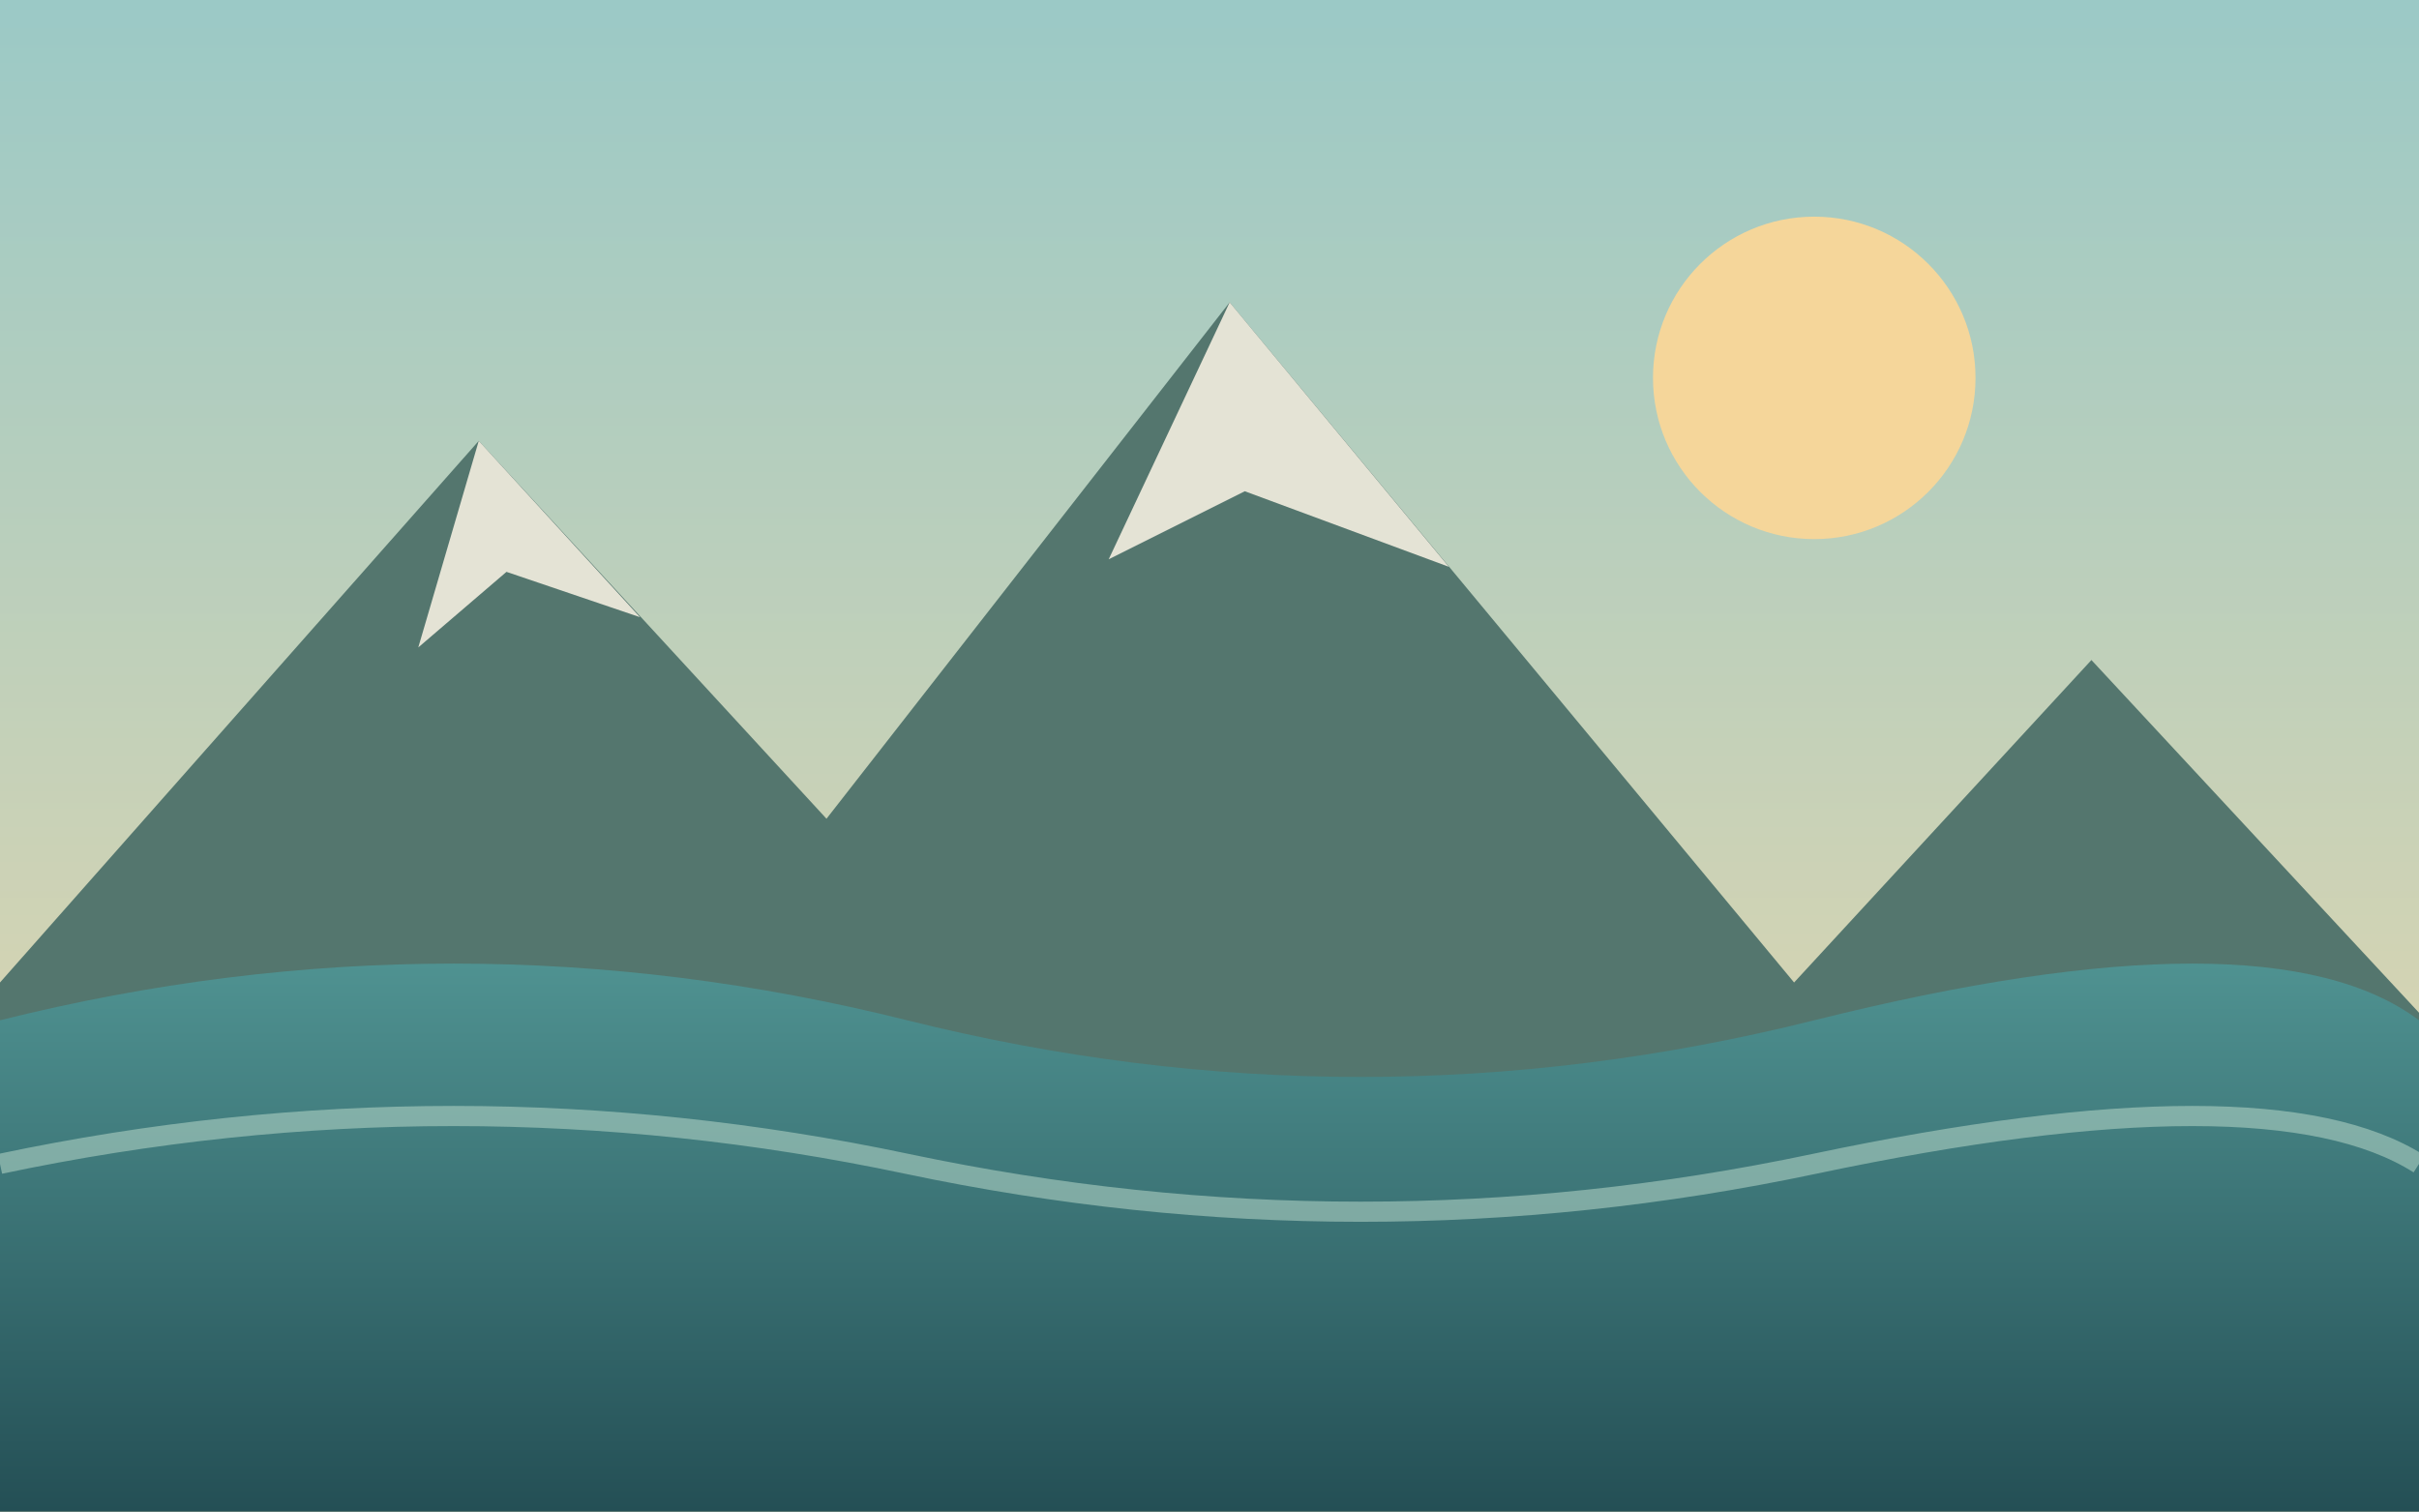
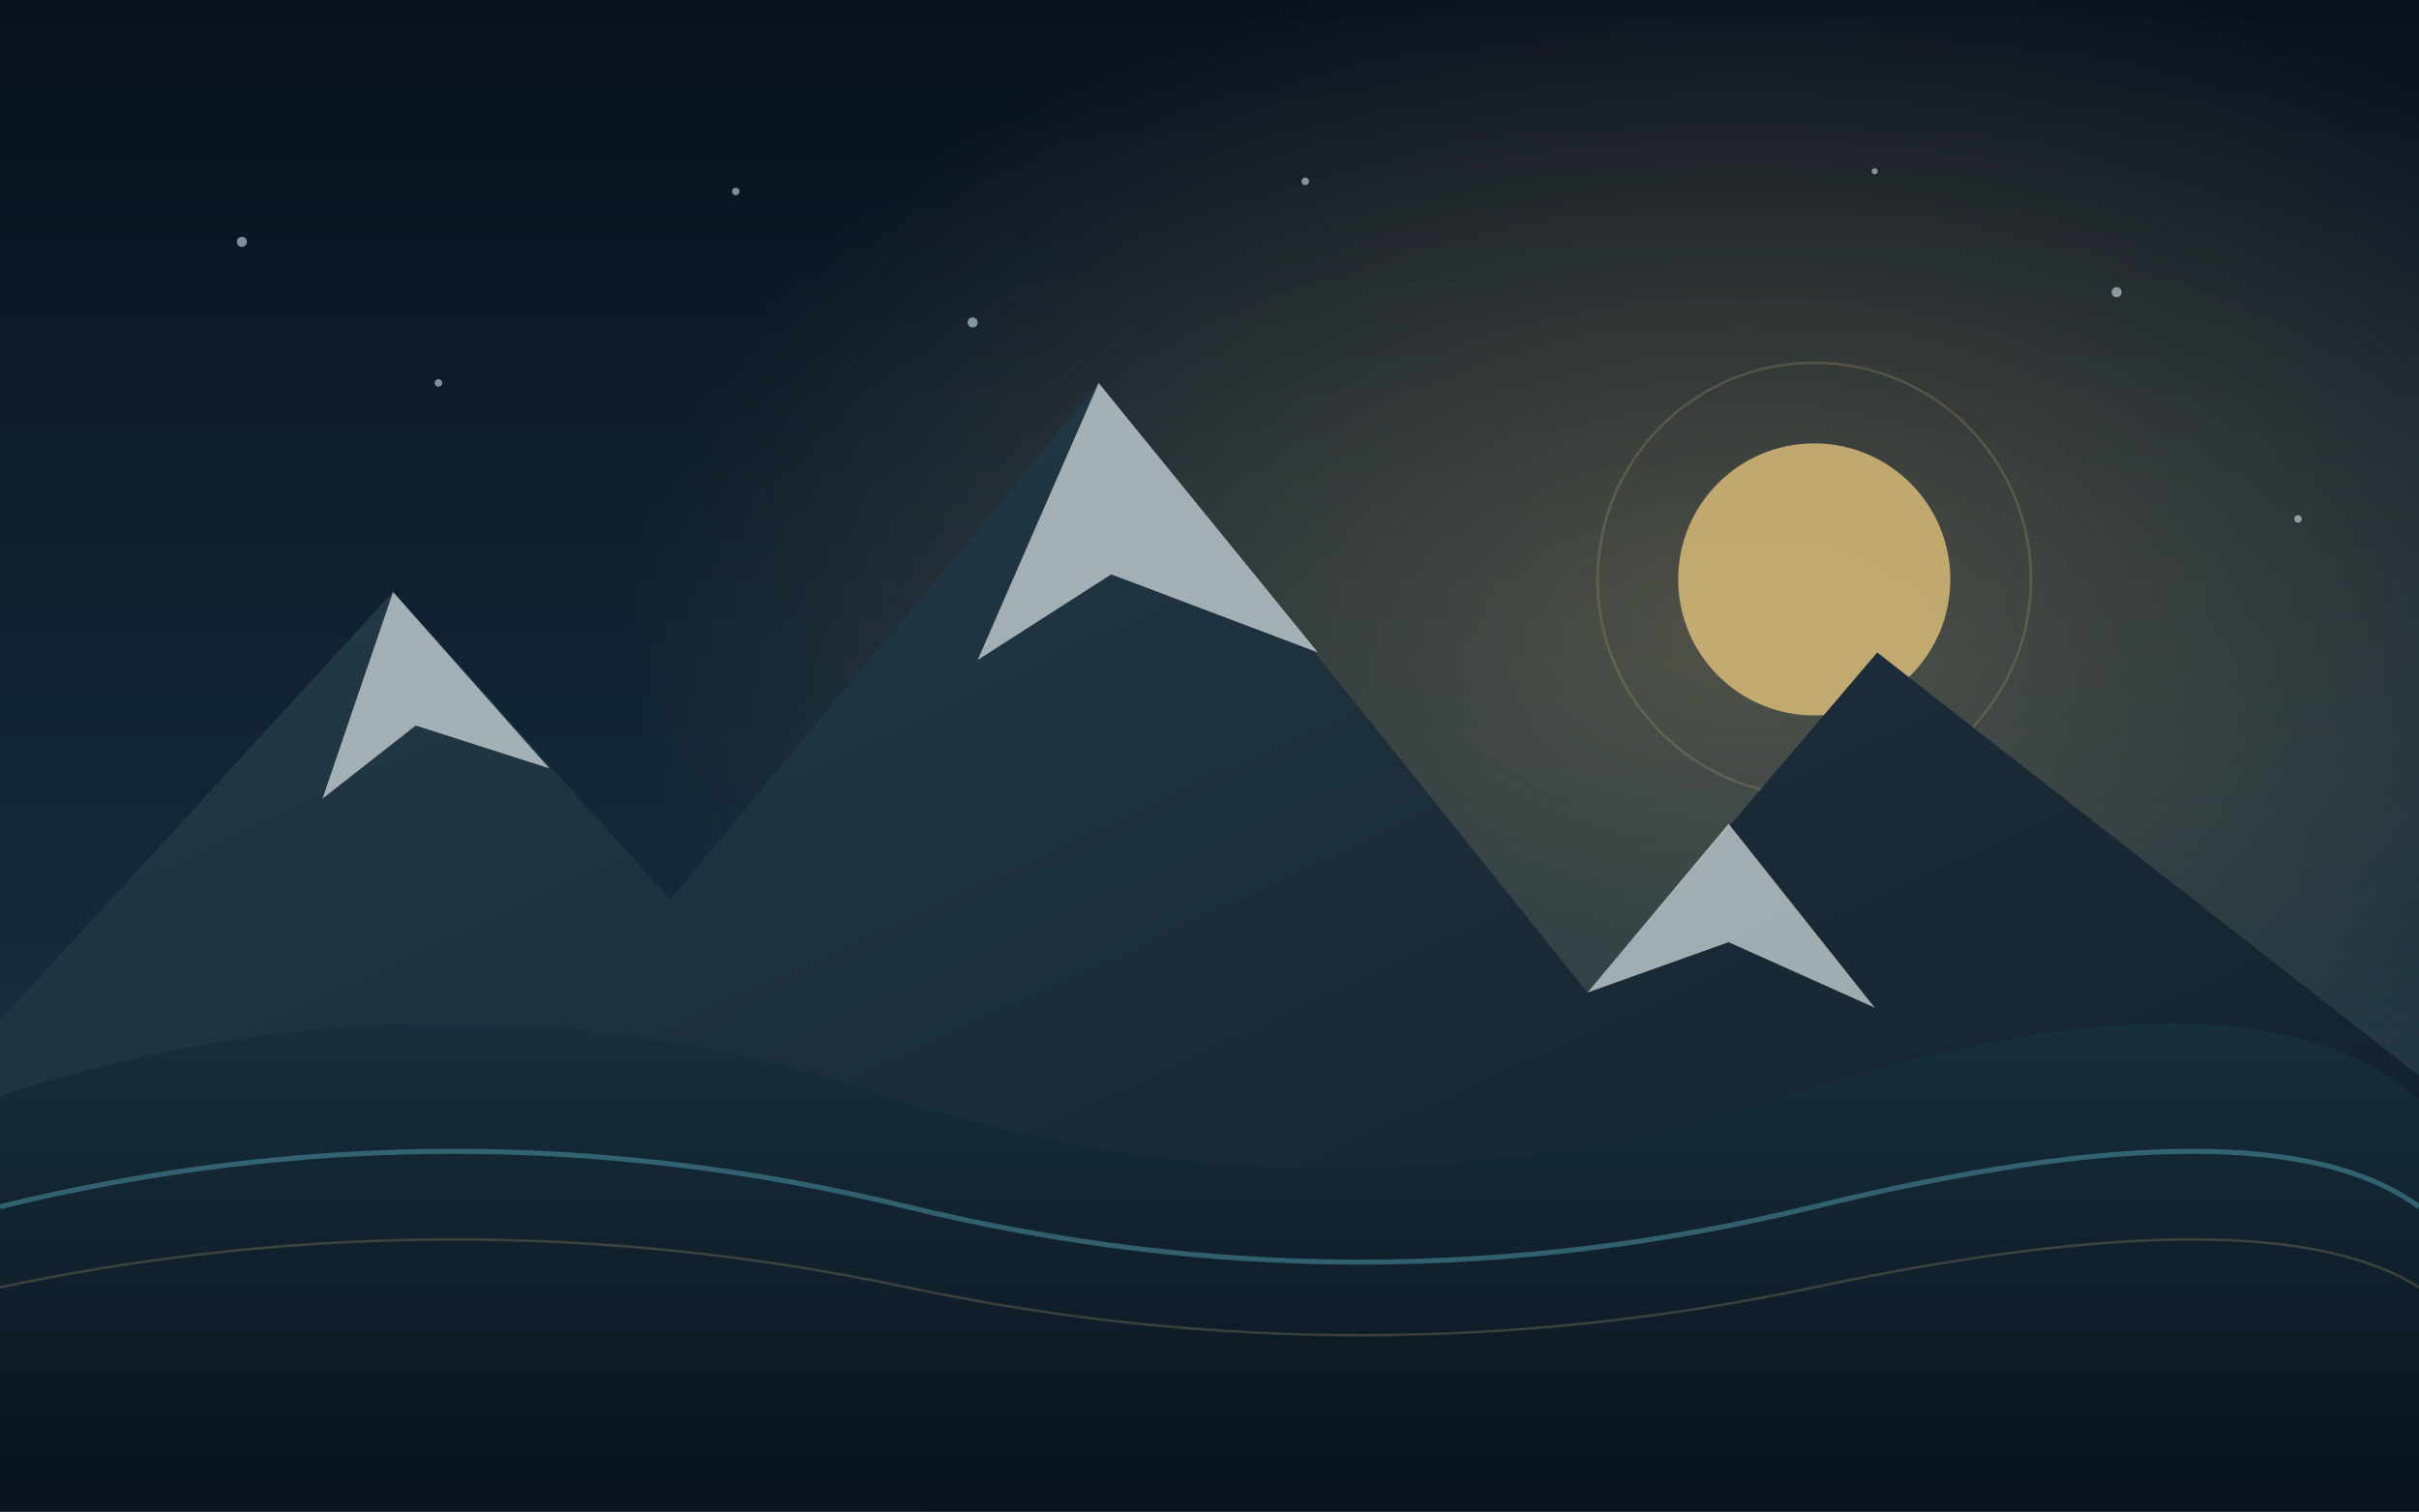
- <svg xmlns="http://www.w3.org/2000/svg" viewBox="0 0 960 600" role="img" aria-label="Scenic mountain landscape">
+ <svg xmlns="http://www.w3.org/2000/svg" viewBox="0 0 960 600" role="img" aria-label="Scenic mountain landscape at dusk">
  <defs>
    <linearGradient id="sky" x1="0" y1="0" x2="0" y2="1">
-       <stop offset="0" stop-color="#9bc9c6" />
-       <stop offset="1" stop-color="#f0d9aa" />
+       <stop offset="0" stop-color="#09111d" />
+       <stop offset=".62" stop-color="#142a3b" />
+       <stop offset="1" stop-color="#294654" />
    </linearGradient>
-     <linearGradient id="water" x1="0" y1="0" x2="0" y2="1">
-       <stop offset="0" stop-color="#4f9291" />
-       <stop offset="1" stop-color="#244f55" />
+     <linearGradient id="ridge" x1="0" y1="0" x2="1" y2="1">
+       <stop offset="0" stop-color="#263e4b" />
+       <stop offset="1" stop-color="#101c29" />
    </linearGradient>
+     <linearGradient id="foreground" x1="0" y1="0" x2="0" y2="1">
+       <stop offset="0" stop-color="#172f3c" />
+       <stop offset="1" stop-color="#09121d" />
+     </linearGradient>
+     <radialGradient id="horizon" cx="72%" cy="42%" r="46%">
+       <stop offset="0" stop-color="#d8ba78" stop-opacity=".32" />
+       <stop offset="1" stop-color="#d8ba78" stop-opacity="0" />
+     </radialGradient>
  </defs>
  <rect width="960" height="600" fill="url(#sky)" />
-   <circle cx="720" cy="150" r="64" fill="#f5d69a" />
-   <path d="M0 390 190 175l138 150 160-205 224 270 118-128 130 140v198H0Z" fill="#54766e" />
-   <path d="m190 175 64 70-53-18-35 30Zm298-55 87 105-81-30-54 27Z" fill="#f4eee0" opacity=".9" />
-   <path d="M0 405q180-45 360 0t360 0 240 0v195H0Z" fill="url(#water)" />
-   <path d="M0 462q180-38 360 0t360 0 240 0" fill="none" stroke="#b7d7c8" stroke-width="8" opacity=".55" />
+   <rect width="960" height="600" fill="url(#horizon)" />
+   <g fill="#cbeaf0" opacity=".58">
+     <circle cx="96" cy="96" r="2" />
+     <circle cx="174" cy="152" r="1.5" />
+     <circle cx="292" cy="76" r="1.5" />
+     <circle cx="386" cy="128" r="2" />
+     <circle cx="518" cy="72" r="1.5" />
+     <circle cx="840" cy="116" r="2" />
+     <circle cx="744" cy="68" r="1.2" />
+     <circle cx="912" cy="206" r="1.5" />
+   </g>
+   <circle cx="720" cy="230" r="54" fill="#d8ba78" opacity=".84" />
+   <circle cx="720" cy="230" r="86" fill="none" stroke="#d8ba78" stroke-opacity=".2" />
+   <path d="M0 405 156 235l110 122 170-205 194 242 115-135 215 168v173H0Z" fill="url(#ridge)" />
+   <path d="m436 152 87 107-82-31-53 34Zm-280 83 62 70-53-17-37 29Zm474 159 56-67 58 73-58-26Z" fill="#d5dfe0" opacity=".72" />
+   <path d="M0 435q178-58 352 0t356 0 252 1v164H0Z" fill="url(#foreground)" />
+   <path d="M0 479q180-44 360 0t360 0 240 0" fill="none" stroke="#74e3f3" stroke-width="2" stroke-opacity=".32" />
+   <path d="M0 511q180-38 360 0t360 0 240 0" fill="none" stroke="#d8ba78" stroke-width="1" stroke-opacity=".22" />
</svg>
